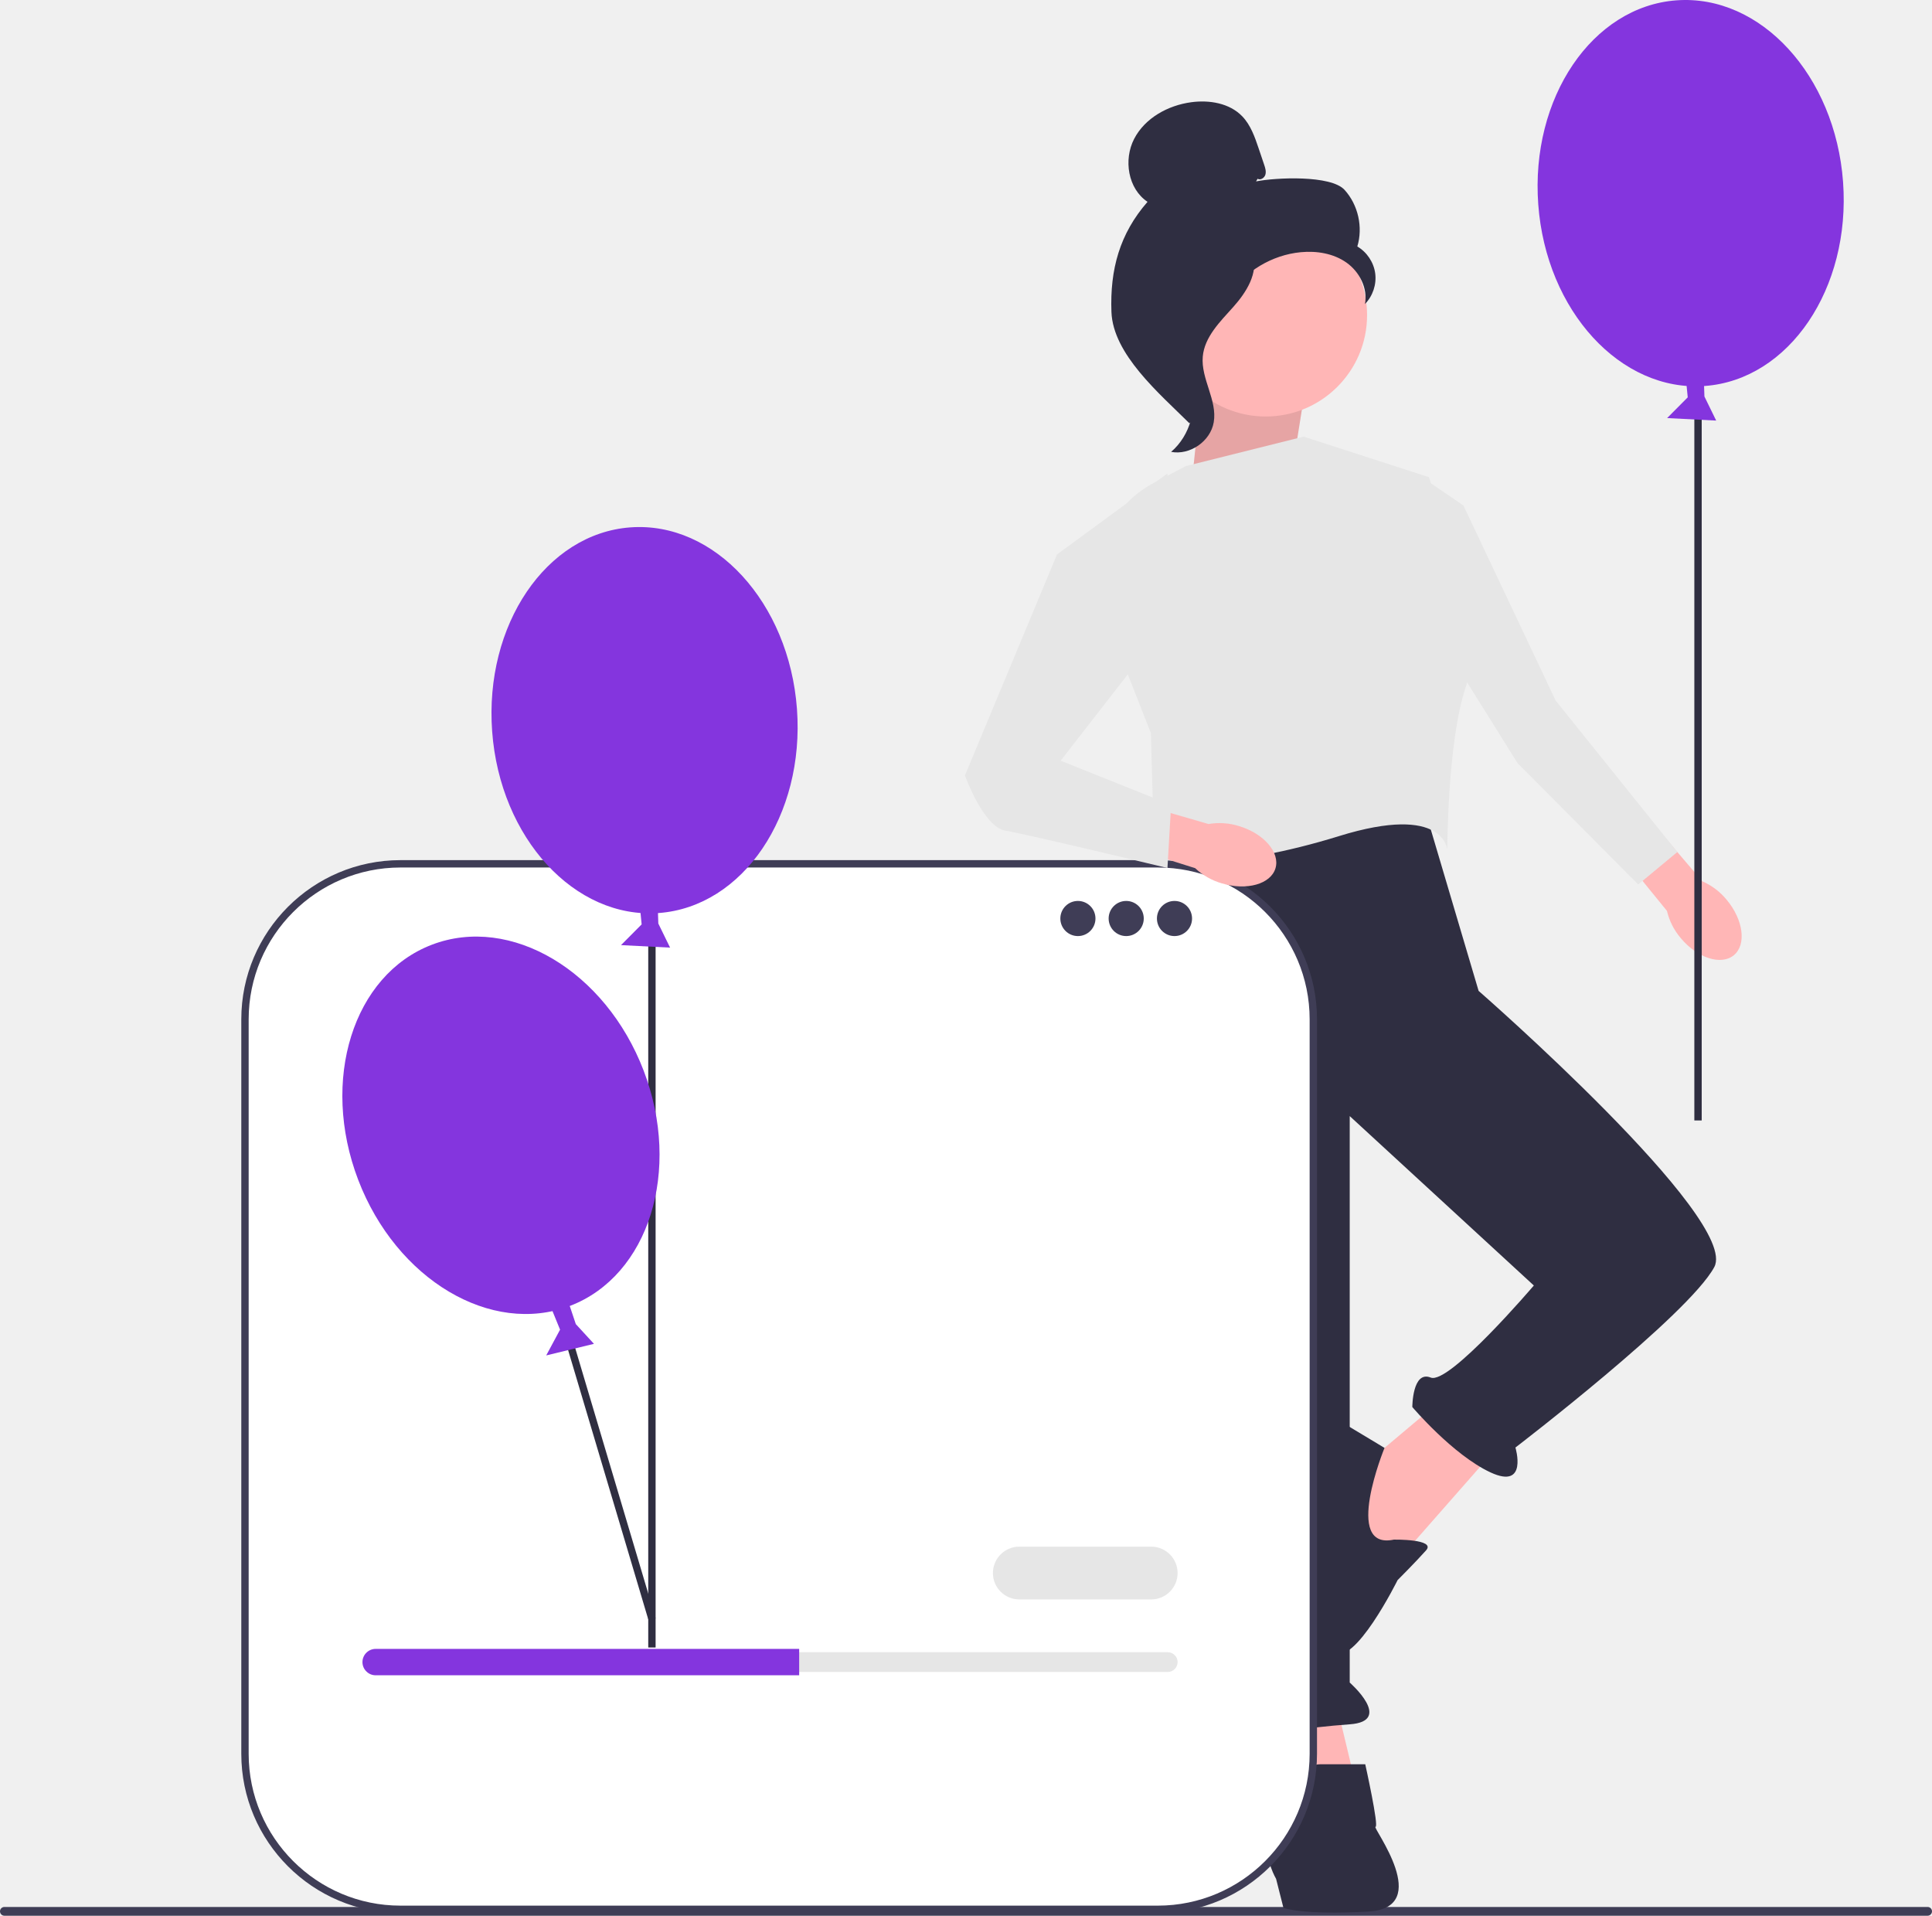
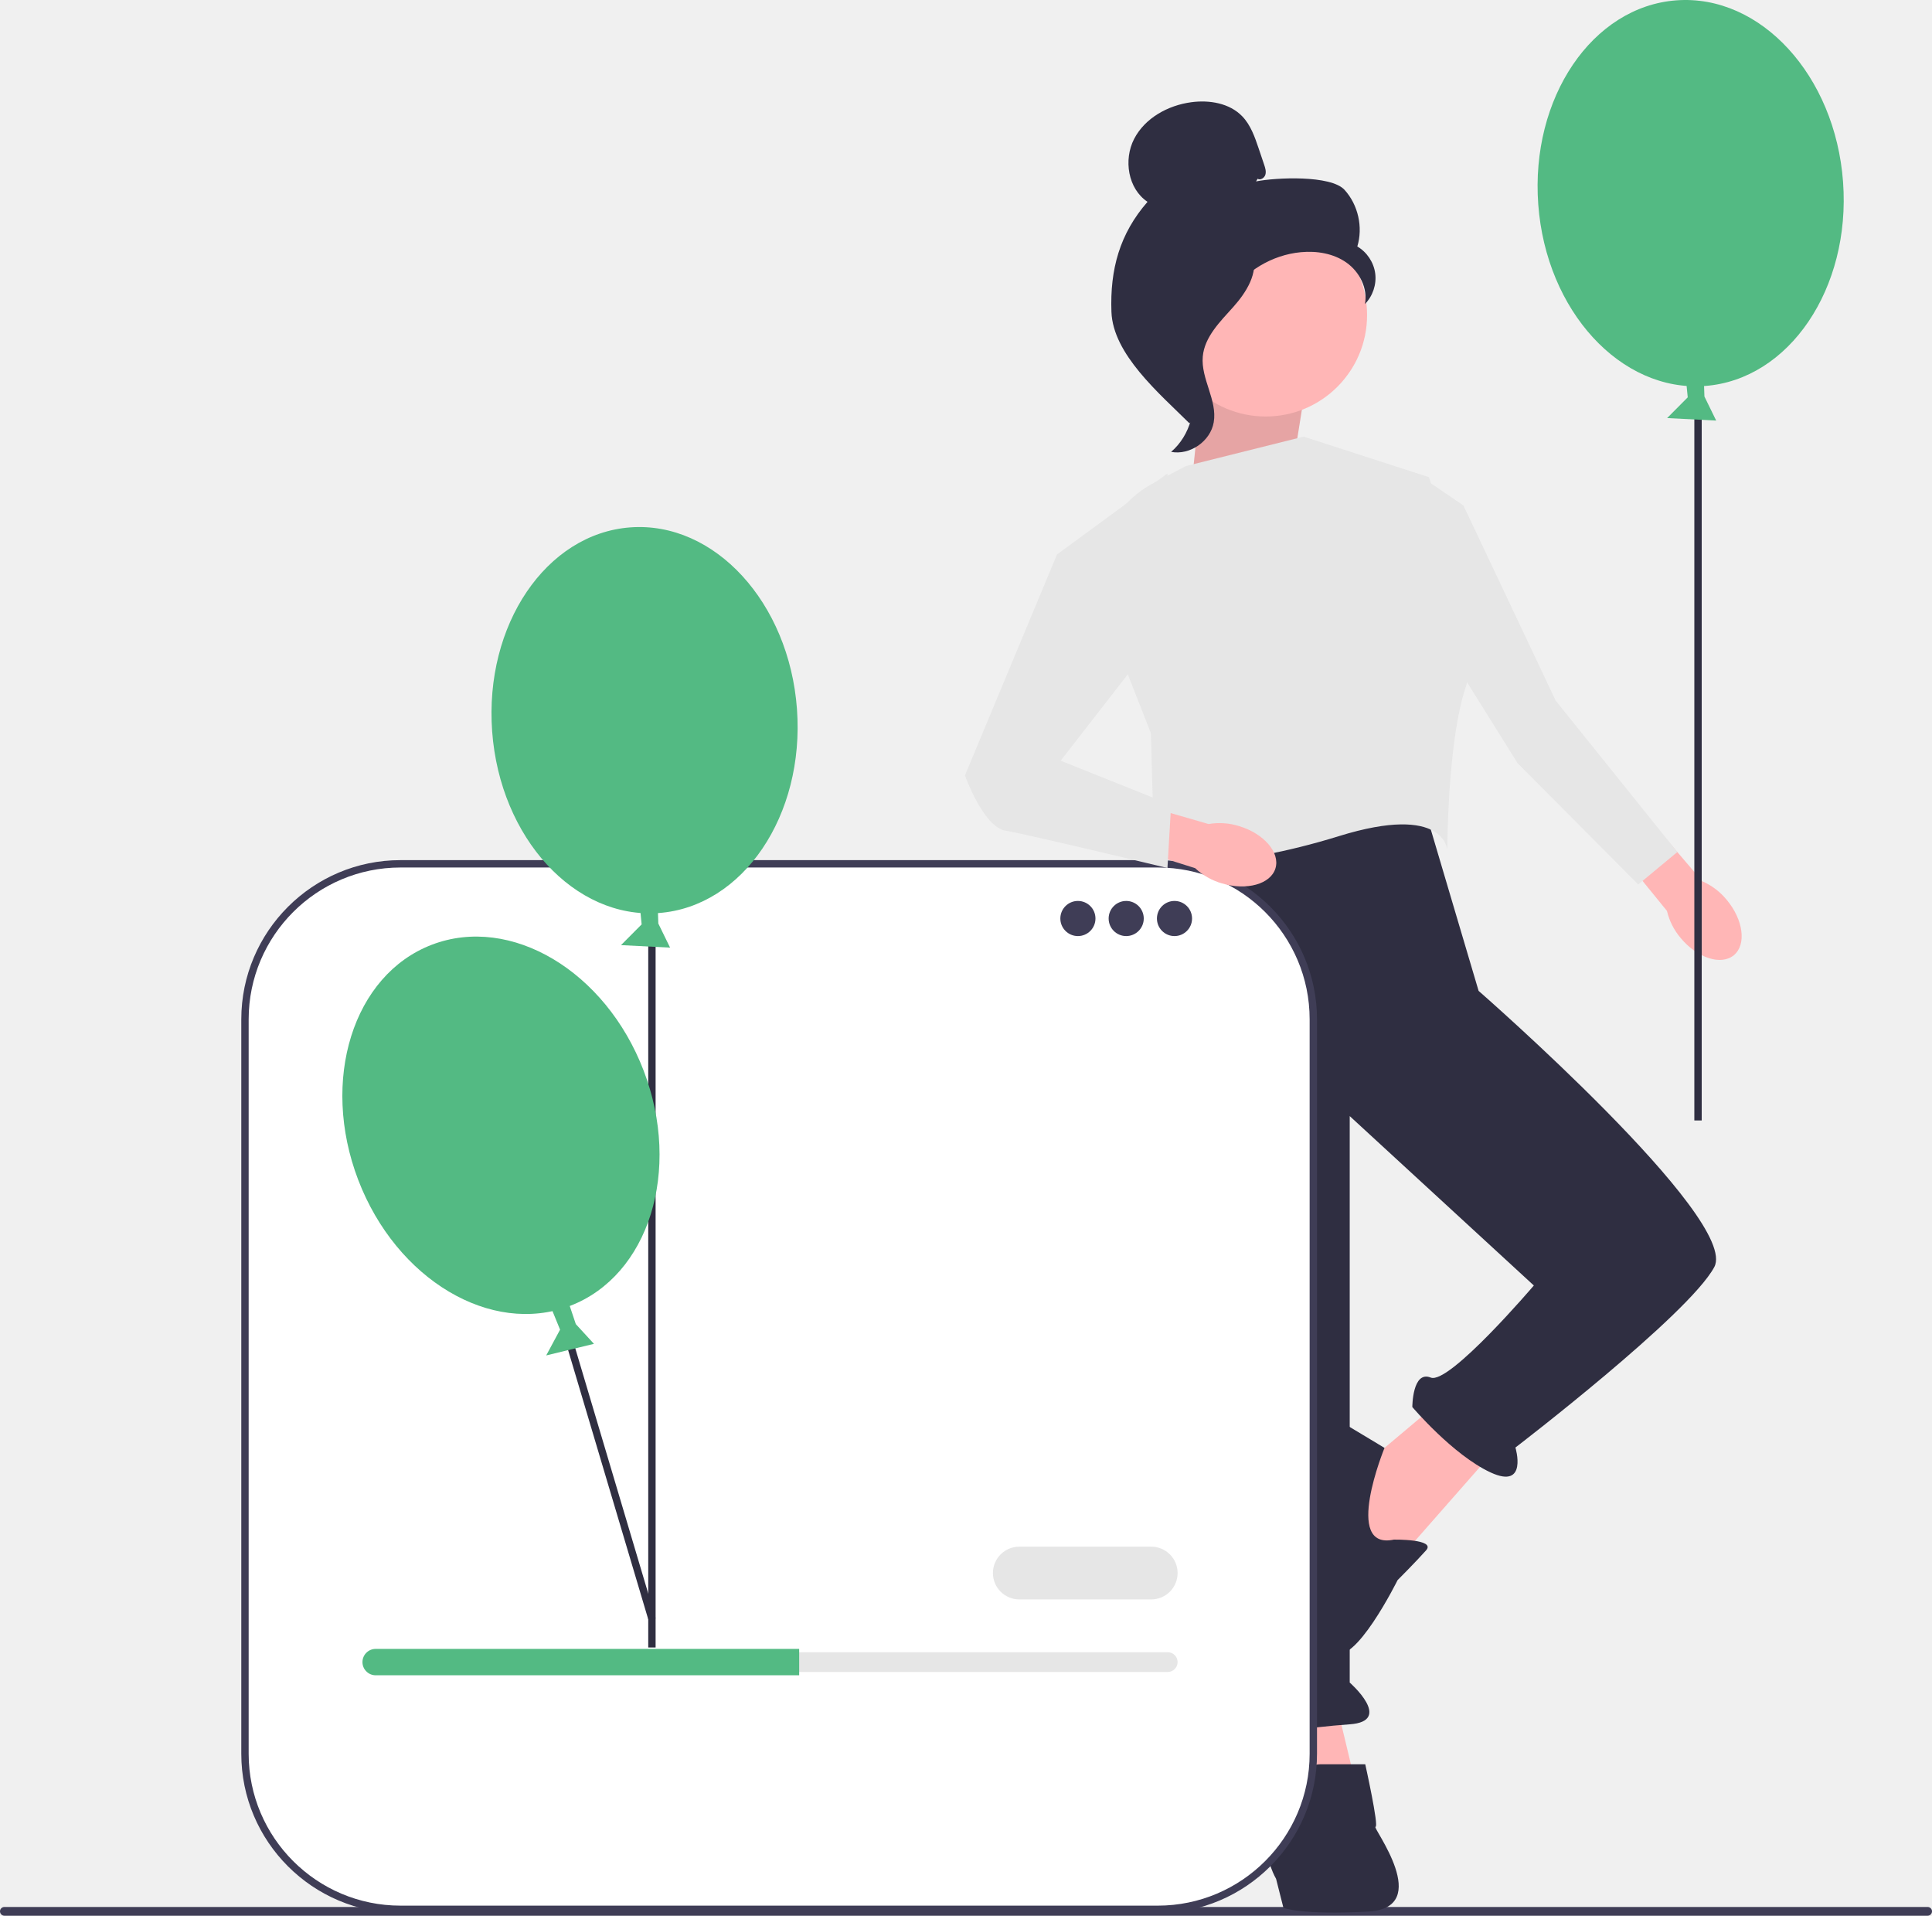
<svg xmlns="http://www.w3.org/2000/svg" width="524.67" height="520.188" viewBox="0 0 524.67 520.188">
  <path d="M524.67,518.998c0,.66-.53,1.19-1.19,1.19H1.19c-.66,0-1.19-.53-1.19-1.19s.53-1.19,1.19-1.19H523.48c.66,0,1.19,.53,1.19,1.19Z" fill="#3f3d56" />
  <polygon points="362.542 461.059 368.542 486.059 350.542 491.059 346.542 464.059 362.542 461.059" fill="#ffb6b6" />
  <polygon points="391.542 380.059 372.542 396.059 360.542 415.059 377.542 426.059 406.542 393.059 391.542 380.059" fill="#ffb6b6" />
  <path d="M385.542,215.059l16,54s71,62,64,75c-7,13-54,49-54,49,0,0,3.488,11.512-6.756,6.756-10.244-4.756-21.244-17.756-21.244-17.756,0,0,0-10,5-8,5,2,28-25,28-25l-50-46v153.815s12,10.492,0,11.339c-12,.846-23,2.846-23,2.846,0,0-14-5-9-10l-15-82-11-100,8-52,69-12Z" fill="#2f2e41" />
  <path d="M353.542,483.059s1-4,5-4h12.217s3.783,17,2.783,17,16,22-2,23c-18,1-23-1-23-1l-2-7.894s-3-5.106-2-9.106,9-18,9-18Z" fill="#2f2e41" />
  <path d="M378.542,418.059s11.486-.181,8.743,2.909c-2.743,3.091-7.743,8.091-7.743,8.091,0,0-11.894,24-17.447,19.5-5.553-4.5-14.553-54.5-11.553-60.5s7-6,7-6l18.449,11.096s-11.449,27.904,2.551,24.904Z" fill="#2f2e41" />
  <polygon points="350.542 130.059 354.542 105.059 327.542 94.059 323.542 132.059 350.542 130.059" fill="#ffb6b6" />
  <polygon points="350.542 130.059 354.542 105.059 327.542 94.059 323.542 132.059 350.542 130.059" opacity=".1" />
  <path d="M322.042,126.559l32-8,34,11s15,42,10,57c-5,15-5,44.299-5,44.299,0,0-.5-12.799-29.5-3.799-29,9-50,8-50,8l-1-36-12.562-31.977c-5.369-13.668,.418-29.186,13.426-35.999l8.636-4.524Z" fill="#e6e6e6" />
  <g>
    <path id="uuid-1b03a630-7e31-41b5-b302-96493ff31189-117" d="M468.936,244.361c4.515,5.41,5.384,12.124,1.941,14.997-3.443,2.873-9.894,.816-14.41-4.596-1.834-2.137-3.129-4.682-3.777-7.423l-18.842-23.162,9.178-7.428,19.281,22.565c2.581,1.128,4.854,2.859,6.629,5.046Z" fill="#ffb6b6" />
    <polygon points="386.589 129.878 380.031 155.854 412.128 207.233 444.894 240.164 455.514 231.353 422.469 190.237 397.421 137.259 386.589 129.878" fill="#e6e6e6" />
  </g>
  <g>
-     <ellipse cx="459.129" cy="52.448" rx="41.5" ry="52.5" transform="translate(-2.61679 33.98) rotate(-4.22648)" fill="#8435de" />
+     <ellipse cx="459.129" cy="52.448" rx="41.5" ry="52.5" transform="translate(-2.61679 33.98) rotate(-4.22648)" fill="#53ba83" />
    <rect x="460.129" y="104.805" width="2" height="199.438" fill="#2f2e41" />
-     <polygon points="462.626 100.594 462.866 107.661 466.06 114.203 452.736 113.523 458.336 107.89 457.703 101.469 462.626 100.594" fill="#8435de" />
+     <polygon points="462.626 100.594 462.866 107.661 466.06 114.203 452.736 113.523 458.336 107.89 457.703 101.469 462.626 100.594" fill="#53ba83" />
  </g>
  <g>
    <circle cx="343.719" cy="85.562" r="27.534" fill="#ffb6b6" />
    <path d="M341.521,48.545c.797,.465,1.864-.239,2.119-1.125s-.042-1.828-.337-2.702l-1.486-4.4c-1.054-3.121-2.172-6.35-4.454-8.726-3.444-3.585-8.918-4.497-13.845-3.836-6.327,.848-12.571,4.275-15.513,9.941-2.942,5.666-1.69,13.572,3.627,17.106-7.577,8.684-10.218,18.362-9.801,29.88,.417,11.517,12.968,22.117,21.153,30.23,1.828-1.108,3.49-6.301,2.484-8.187s.435-4.072-.81-5.809-2.286,1.029-1.028-.699c.794-1.09-2.305-3.598-1.125-4.251,5.71-3.156,7.609-10.273,11.195-15.723,4.325-6.574,11.728-11.025,19.562-11.764,4.316-.407,8.874,.33,12.411,2.835,3.537,2.505,5.827,6.983,5.007,11.239,2.124-2.157,3.182-5.318,2.783-8.319-.399-3.001-2.245-5.776-4.859-7.303,1.589-5.256,.228-11.302-3.461-15.37s-18.654-3.375-24.04-2.304" fill="#2f2e41" />
    <path d="M340.685,68.641c-7.133,.77-12.284,6.949-16.633,12.656-2.507,3.289-5.133,6.921-5.07,11.056,.064,4.181,2.859,7.766,4.195,11.728,2.183,6.476,.055,14.181-5.142,18.618,5.136,.975,10.688-2.876,11.574-8.028,1.032-5.997-3.514-11.786-2.976-17.847,.474-5.34,4.683-9.45,8.26-13.443,3.578-3.993,6.938-9.291,5.292-14.394" fill="#2f2e41" />
  </g>
  <path d="M314.426,234.558H108.758c-23.323,0-42.23,18.907-42.23,42.23v199.433c0,23.323,18.907,42.23,42.23,42.23h205.669c23.323,0,42.23-18.907,42.23-42.23v-199.433c0-23.323-18.907-42.23-42.23-42.23Z" fill="#fff" />
  <path d="M314.426,519.45H108.758c-23.837,0-43.23-19.393-43.23-43.229v-199.433c0-23.837,19.393-43.23,43.23-43.23h205.669c23.837,0,43.23,19.393,43.23,43.23v199.433c0,23.837-19.393,43.229-43.23,43.229ZM108.758,235.558c-22.734,0-41.23,18.496-41.23,41.23v199.433c0,22.734,18.496,41.229,41.23,41.229h205.669c22.734,0,41.23-18.495,41.23-41.229v-199.433c0-22.734-18.496-41.23-41.23-41.23H108.758Z" fill="#3f3d56" />
  <circle cx="292.725" cy="249.408" r="4.769" fill="#3f3d56" />
  <circle cx="305.84" cy="249.408" r="4.769" fill="#3f3d56" />
  <circle cx="318.955" cy="249.408" r="4.769" fill="#3f3d56" />
  <path d="M102.015,448.631c-1.482,0-2.687,1.205-2.687,2.687,0,.722,.279,1.391,.785,1.884,.511,.523,1.18,.803,1.901,.803h215.098c1.482,0,2.687-1.205,2.687-2.687,0-.722-.279-1.391-.785-1.884-.511-.523-1.18-.803-1.901-.803H102.015Z" fill="#e6e6e6" />
-   <path d="M217.03,447.735v7.165H102.015c-.985,0-1.881-.394-2.526-1.057-.663-.645-1.057-1.54-1.057-2.526,0-1.97,1.612-3.583,3.583-3.583h115.014Z" fill="#8435de" />
+   <path d="M217.03,447.735v7.165H102.015c-.985,0-1.881-.394-2.526-1.057-.663-.645-1.057-1.54-1.057-2.526,0-1.97,1.612-3.583,3.583-3.583h115.014Z" fill="#53ba83" />
  <path d="M312.636,434.301h-35.826c-3.951,0-7.165-3.213-7.165-7.165s3.214-7.165,7.165-7.165h35.826c3.951,0,7.165,3.213,7.165,7.165s-3.214,7.165-7.165,7.165Z" fill="#e6e6e6" />
  <g>
    <polyline points="178.044 439.422 153 355.274 151.083 355.844 176.039 439.696" fill="#2f2e41" />
-     <ellipse cx="175.042" cy="195.559" rx="41.5" ry="52.5" transform="translate(-13.93649 13.43225) rotate(-4.22648)" fill="#8435de" />
+     <ellipse cx="175.042" cy="195.559" rx="41.5" ry="52.5" transform="translate(-13.93649 13.43225) rotate(-4.22648)" fill="#53ba83" />
    <rect x="176.042" y="247.916" width="2" height="199.438" fill="#2f2e41" />
-     <polygon points="154.126 352.836 156.371 359.541 161.298 364.901 148.333 368.049 152.095 361.052 149.657 355.078 154.126 352.836" fill="#8435de" />
-     <polygon points="178.54 243.705 178.78 250.772 181.973 257.314 168.649 256.634 174.25 251.001 173.617 244.579 178.54 243.705" fill="#8435de" />
-     <ellipse cx="136.042" cy="305.559" rx="41.5" ry="52.5" transform="translate(-100.1934 68.77521) rotate(-20.93384)" fill="#8435de" />
+     <polygon points="154.126 352.836 156.371 359.541 161.298 364.901 148.333 368.049 152.095 361.052 149.657 355.078 154.126 352.836" fill="#53ba83" />
+     <polygon points="178.54 243.705 178.78 250.772 181.973 257.314 168.649 256.634 174.25 251.001 173.617 244.579 178.54 243.705" fill="#53ba83" />
+     <ellipse cx="136.042" cy="305.559" rx="41.5" ry="52.5" transform="translate(-100.1934 68.77521) rotate(-20.93384)" fill="#53ba83" />
  </g>
  <path id="uuid-b40723c2-846b-43d4-8d7a-d7be28bdc184-118" d="M336.509,224.322c6.746,2.037,11.163,7.168,9.866,11.461-1.297,4.293-7.816,6.121-14.564,4.082-2.707-.777-5.188-2.191-7.236-4.124l-28.473-8.99,3.584-11.25,28.511,8.251c2.776-.476,5.626-.281,8.312,.571Z" fill="#ffb6b6" />
  <path d="M287.042,150.559l30-22-1,42-28,36,30,12-1,17.134s-38-9.134-44-10.134-11-15-11-15l25-60Z" fill="#e6e6e6" />
</svg>
